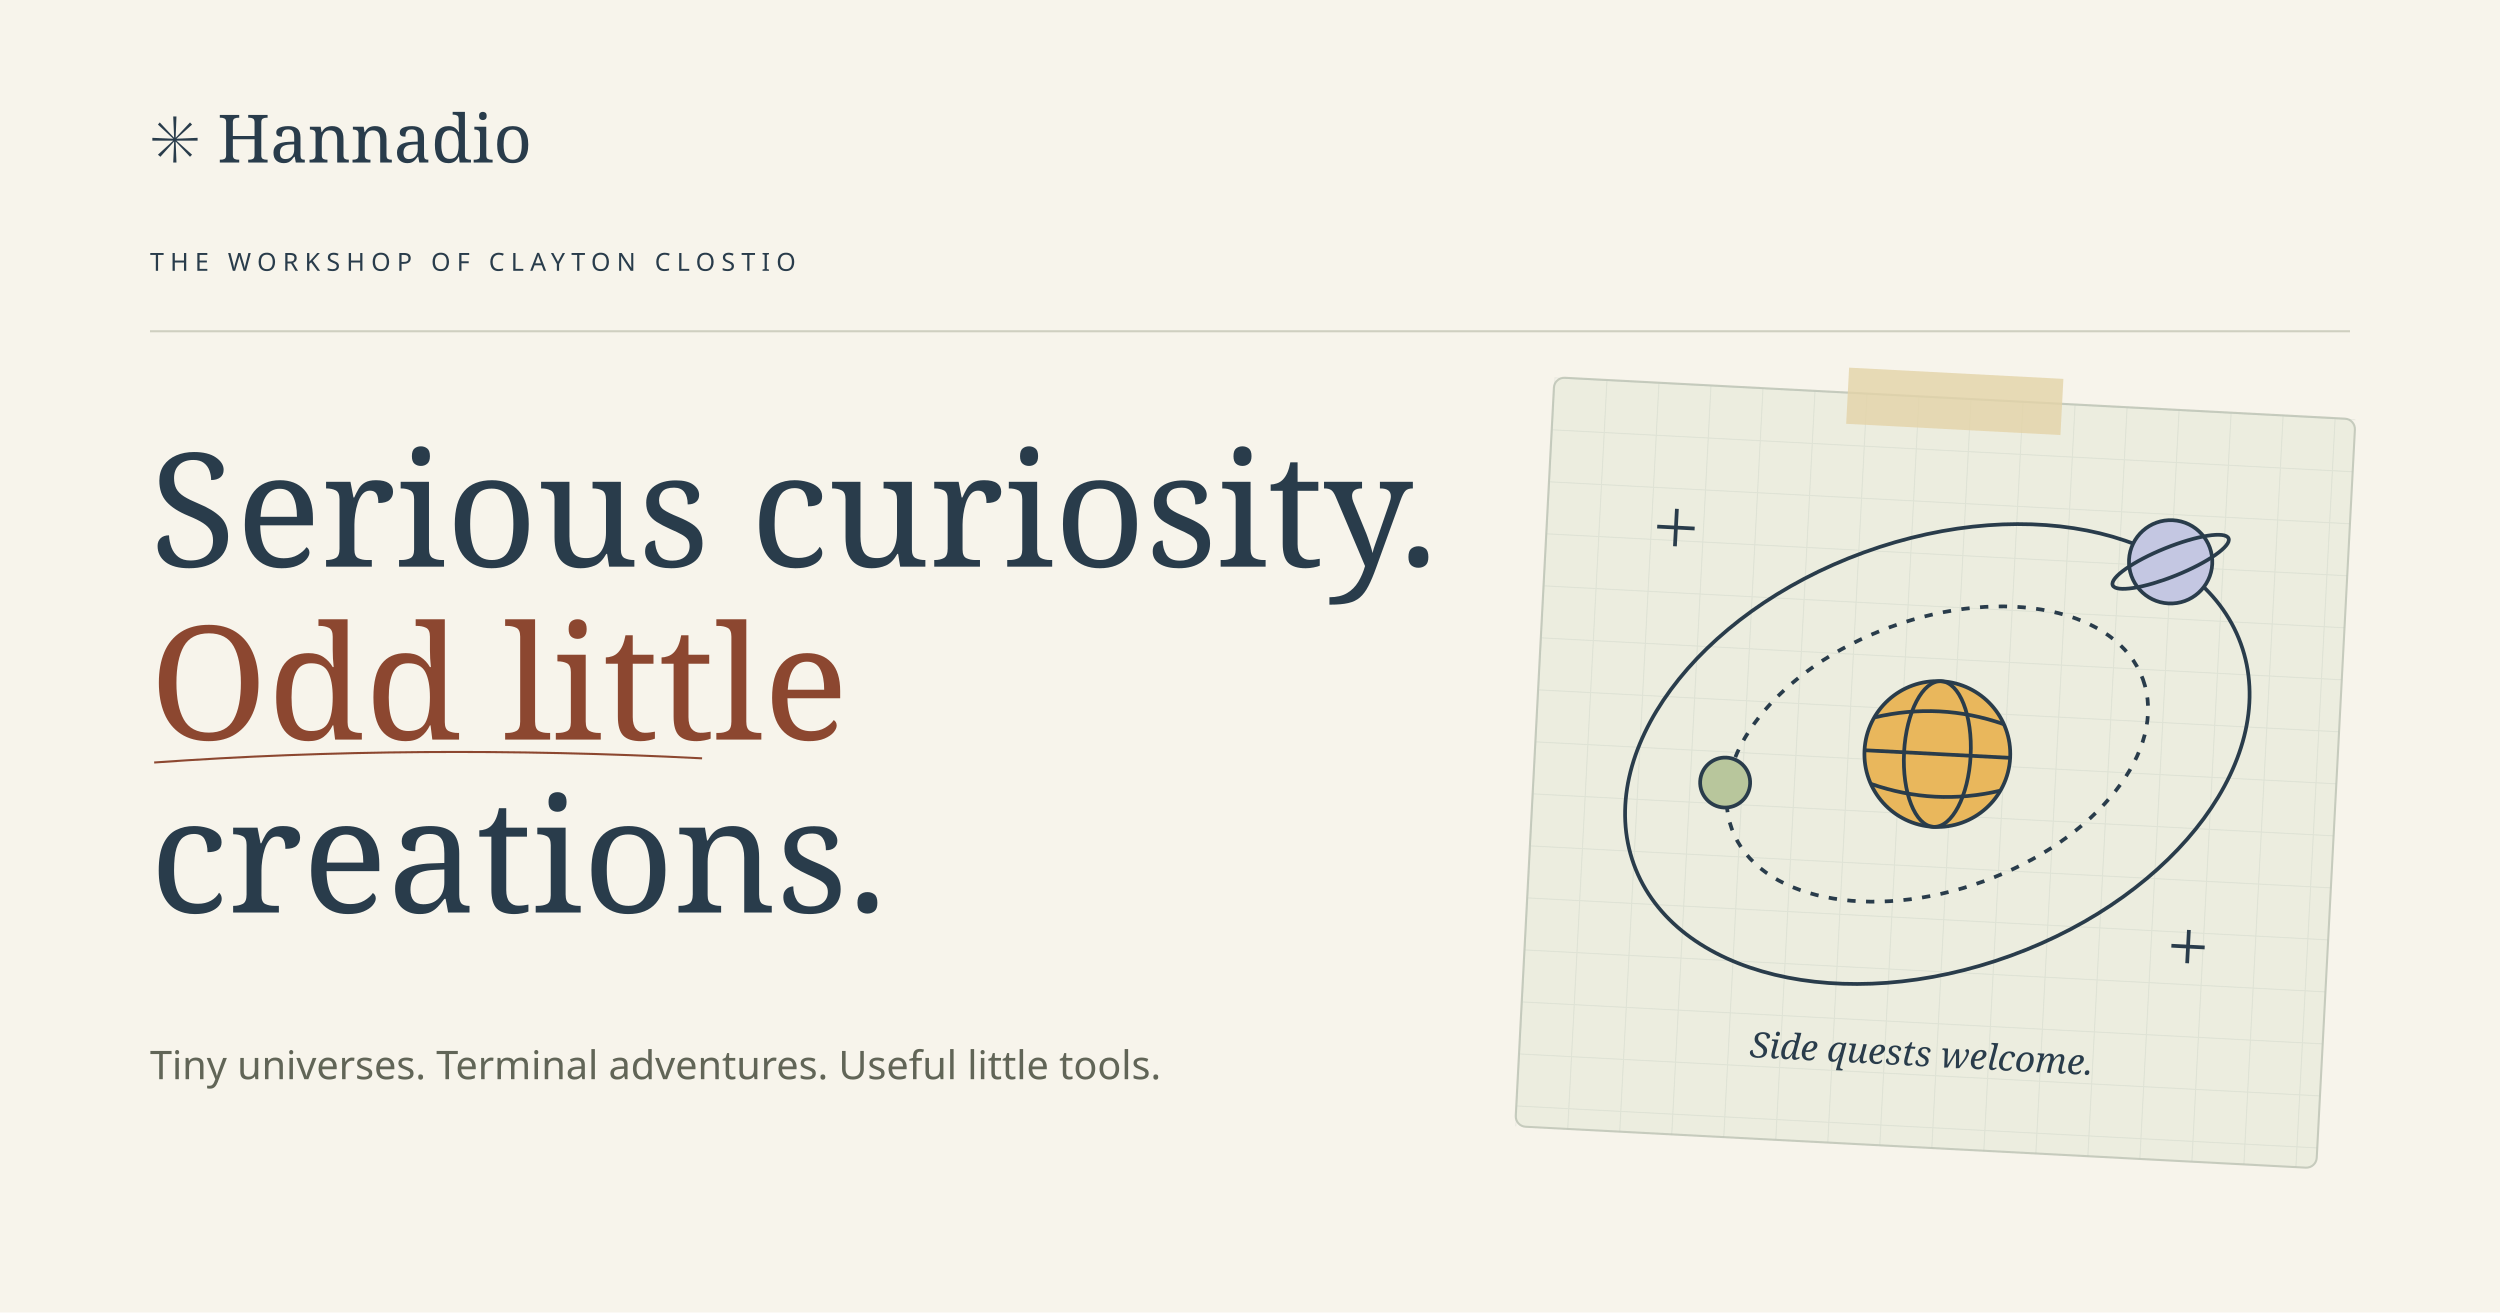
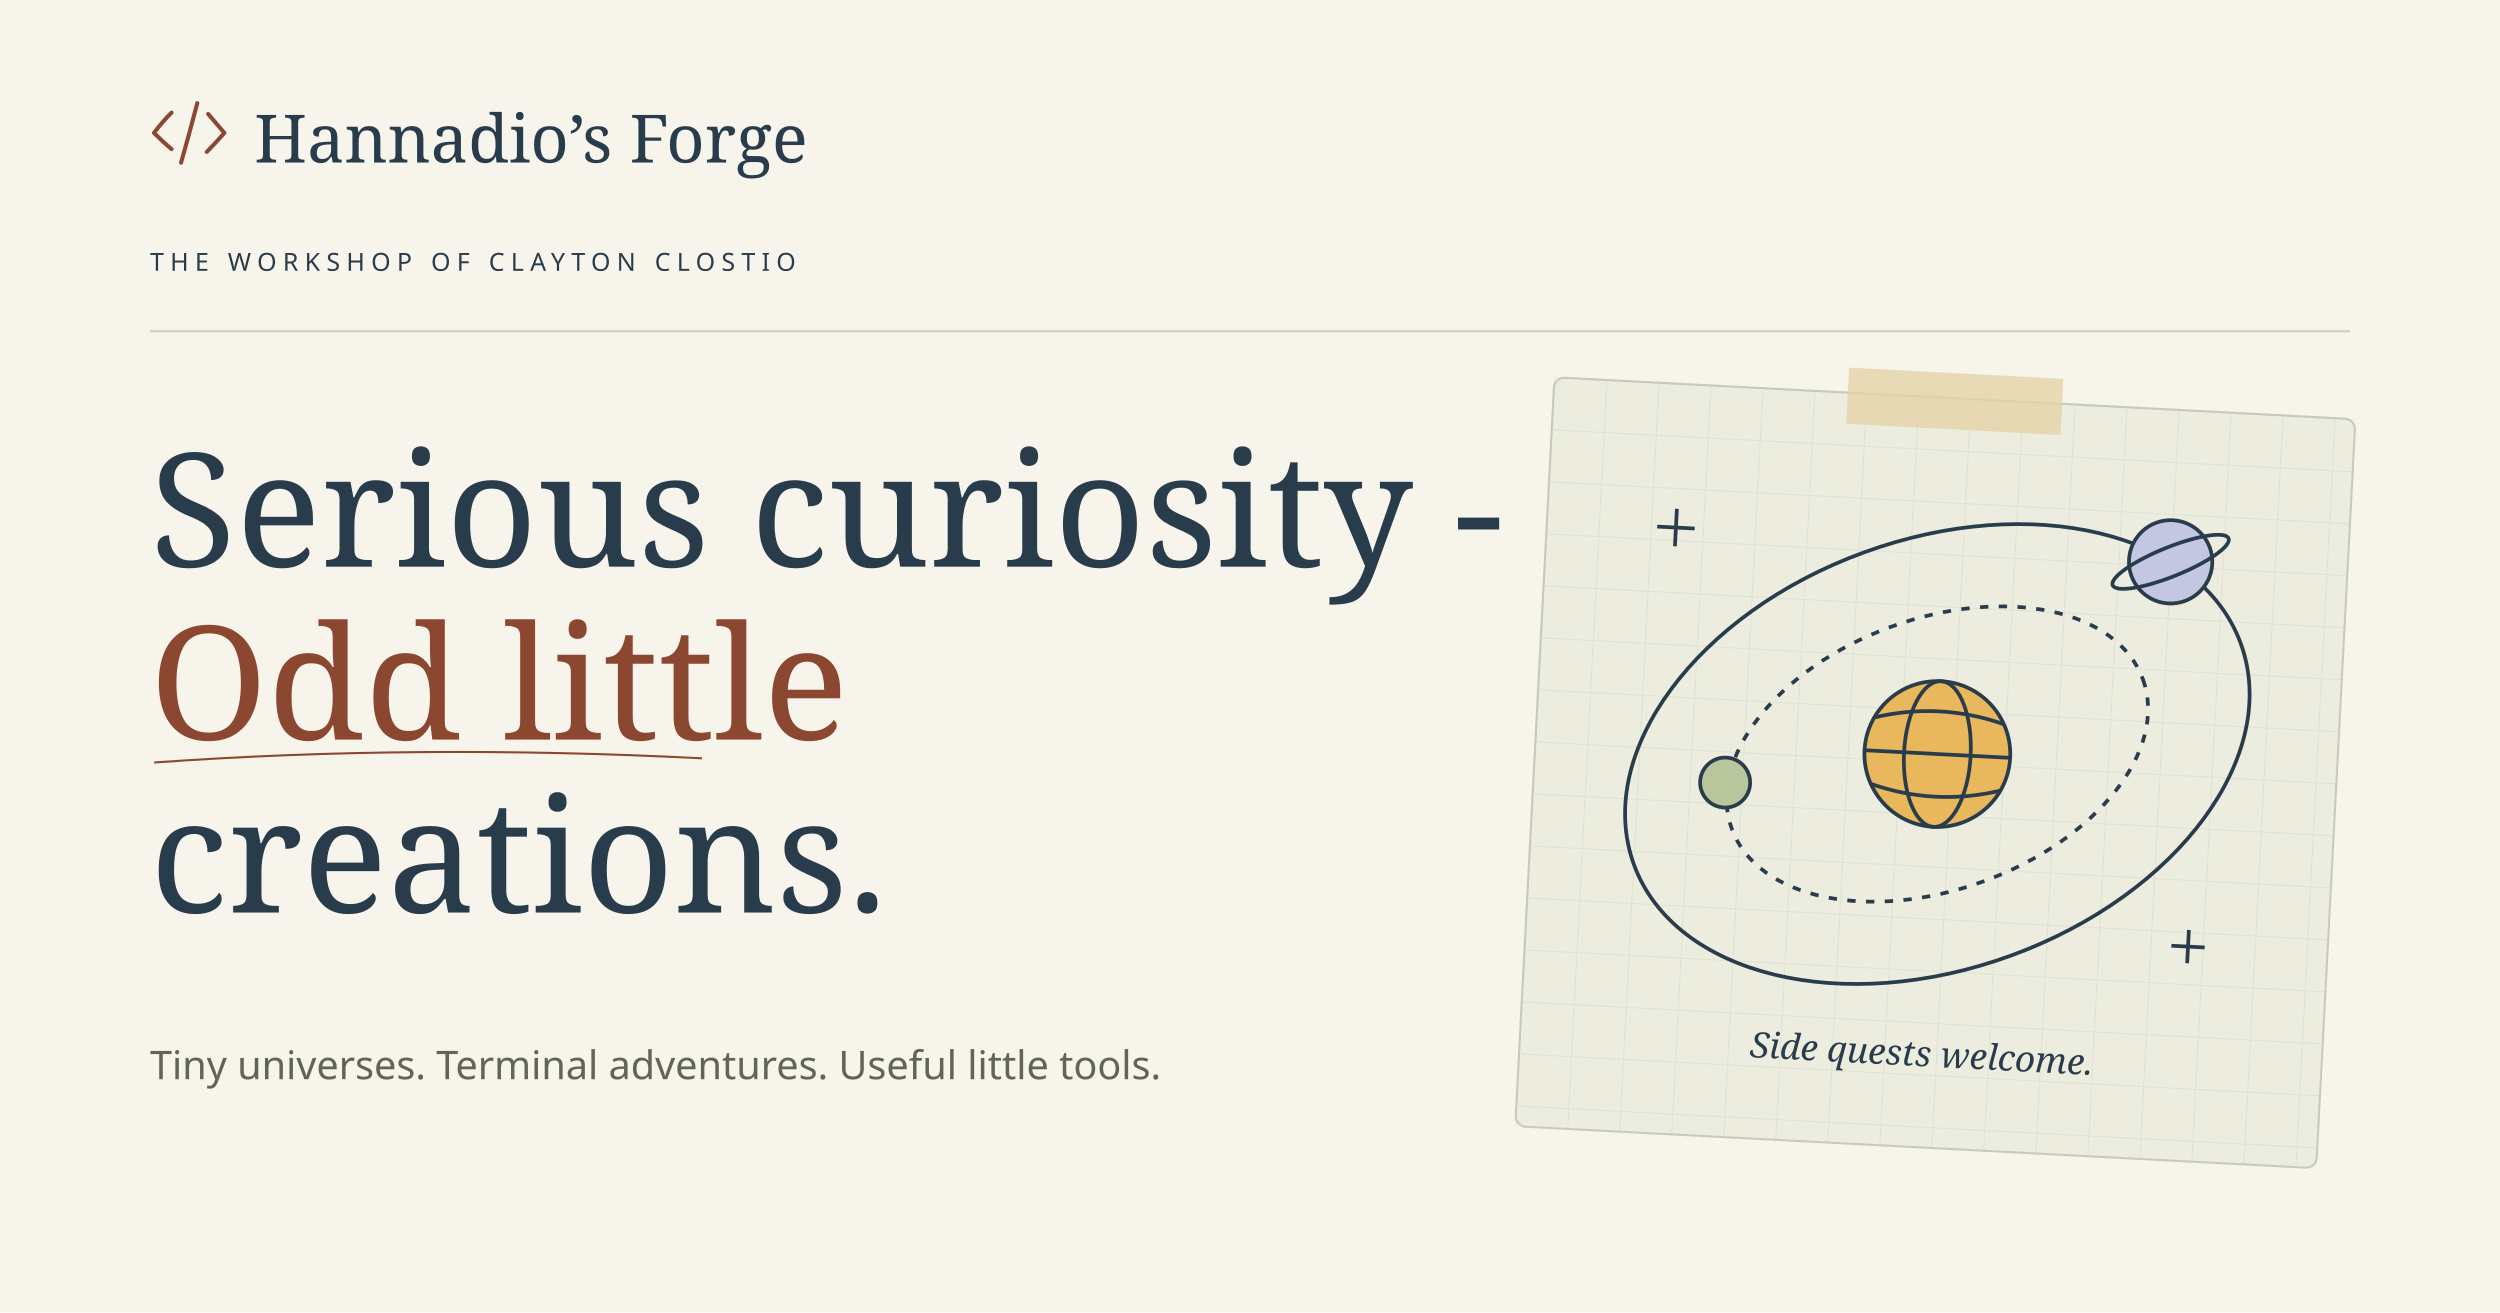
<svg xmlns="http://www.w3.org/2000/svg" width="1200" height="630" viewBox="0 0 1200 630">
  <defs>
    <pattern id="grid" width="25" height="25" patternUnits="userSpaceOnUse">
      <path d="M25 0H0V25" fill="none" stroke="#bac4b8" stroke-opacity=".25" />
    </pattern>
  </defs>
  <rect width="1200" height="630" fill="#f7f4eb" />
+   <g transform="translate(70 43) scale(.65)" fill="none" stroke="#8c4730" stroke-width="3" stroke-linecap="round" stroke-linejoin="round">
+     <path d="M19 17Q12 24 6 32q7 7 13 12M46 18q6 7 12 14-7 8-13 14M38 10q-6 23-12 44" />
+   </g>
  <g fill="#293c4b">
-     <text x="72" y="78" font-family="Georgia,serif" font-size="32">✳ Hannadio</text>
+     <text x="122" y="78" font-family="Georgia,serif" font-size="32">Hannadio’s Forge</text>
    <text x="72" y="130" font-family="sans-serif" font-size="12" letter-spacing="3">THE WORKSHOP OF CLAYTON CLOSTIO</text>
  </g>
  <path d="M72 159h1056" stroke="#cfcfc0" />
  <g font-family="Georgia,serif" font-size="76" fill="#293c4b">
-     <text x="72" y="272">Serious curiosity.</text>
+     <text x="72" y="272">Serious curiosity -</text>
    <text x="72" y="355" fill="#8c4730">Odd little</text>
    <text x="72" y="438">creations.</text>
  </g>
  <path d="M74 366q126-9 263-2" fill="none" stroke="#8c4730" />
  <text x="72" y="518" font-family="sans-serif" font-size="19" fill="#616557">Tiny universes. Terminal adventures. Useful little tools.</text>
  <g transform="translate(737 190) rotate(3 175 170)">
    <rect width="385" height="360" rx="5" fill="#eceddf" stroke="#c6cbbd" />
    <rect width="385" height="360" fill="url(#grid)" />
    <rect x="141" y="-12" width="103" height="27" fill="#e3d3a8" fill-opacity=".8" />
    <g fill="none" stroke="#293c4b" stroke-width="1.8">
      <ellipse cx="193" cy="171" rx="155" ry="103" transform="rotate(-23 193 171)" />
      <ellipse cx="193" cy="171" rx="105" ry="65" transform="rotate(-23 193 171)" stroke-dasharray="4 5" />
      <circle cx="193" cy="171" r="35" fill="#e9b75c" />
      <ellipse cx="193" cy="171" rx="16" ry="35" />
      <path d="M158 171h70M162 155q31-9 62 0M162 187q31 9 62 0" />
      <circle cx="300" cy="73" r="20" fill="#c4c7e2" />
      <ellipse cx="300" cy="73" rx="30" ry="7" transform="rotate(-25 300 73)" />
      <circle cx="92" cy="190" r="12" fill="#b8c69c" />
      <path d="M62 60v18m-9-9h18M318 249v16m-8-8h16" />
    </g>
    <text x="193" y="321" fill="#293c4b" font-family="Georgia,serif" font-size="17" font-style="italic" text-anchor="middle">Side quests welcome.</text>
  </g>
</svg>
